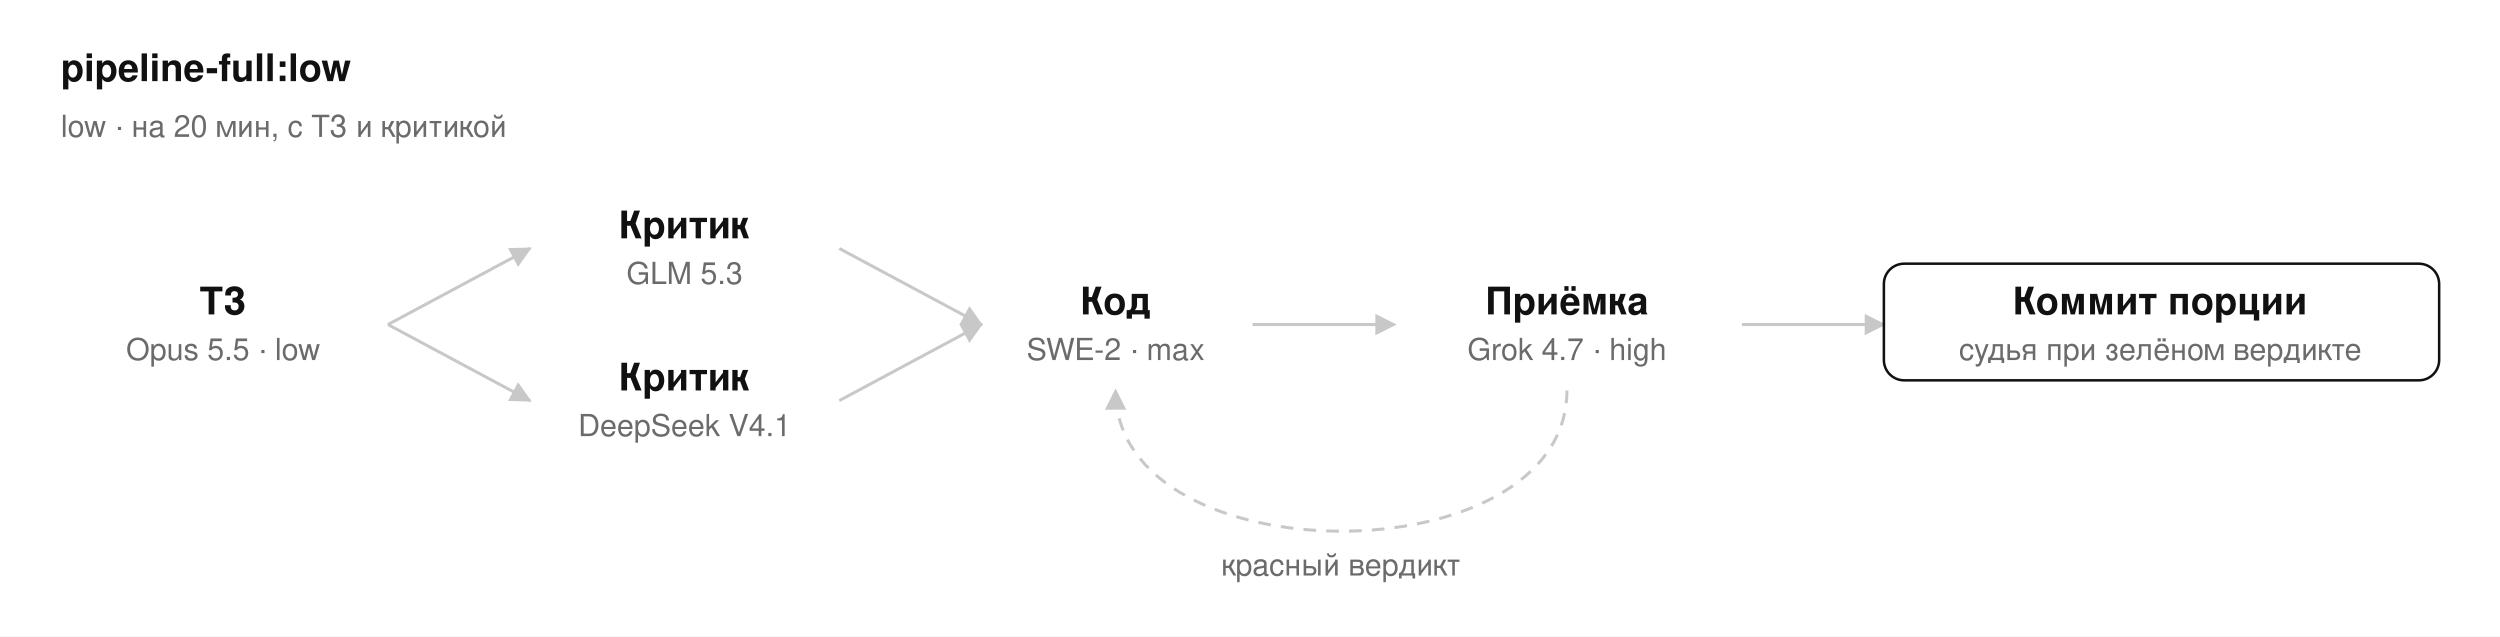
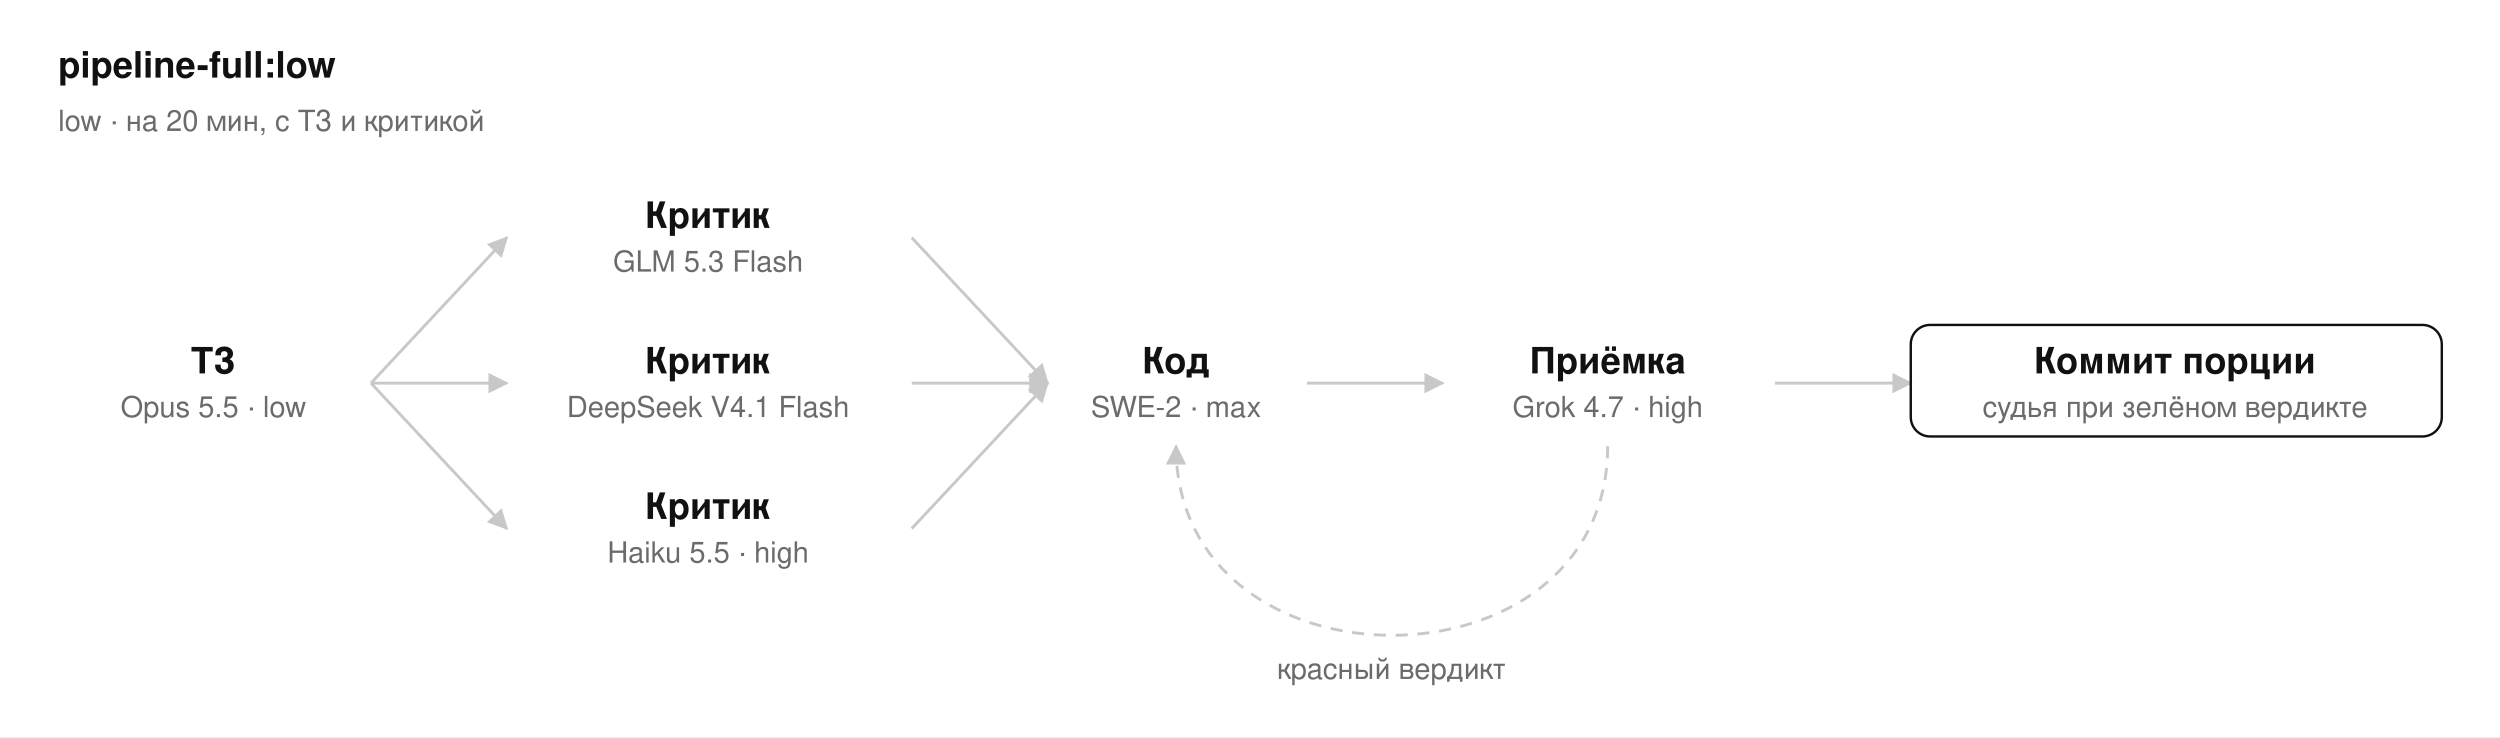
- <svg xmlns="http://www.w3.org/2000/svg" width="986" height="251" viewBox="0 0 986 251" font-family="-apple-system, 'Segoe UI', Helvetica, Arial, sans-serif">
+ <svg xmlns="http://www.w3.org/2000/svg" width="1031" height="304" viewBox="0 0 1031 304" font-family="-apple-system, 'Segoe UI', Helvetica, Arial, sans-serif">
  <defs>
    <marker id="arrow" viewBox="0 0 10 10" refX="9" refY="5" markerWidth="7" markerHeight="7" orient="auto-start-reverse">
      <path d="M0 0L10 5L0 10z" fill="#c8c8c8" />
    </marker>
  </defs>
  <rect width="100%" height="100%" fill="#fff" />
  <text x="24" y="32" text-anchor="start" font-size="15" font-weight="700" fill="#111">pipeline-full:low</text>
  <text x="24" y="54" text-anchor="start" font-size="12" fill="#6b6b6b">low · на 20 мин, с ТЗ и критикой</text>
-   <line x1="153" y1="128" x2="209" y2="98" stroke="#c8c8c8" stroke-width="1.2" marker-end="url(#arrow)" />
-   <line x1="153" y1="128" x2="209" y2="158" stroke="#c8c8c8" stroke-width="1.2" marker-end="url(#arrow)" />
-   <line x1="331" y1="98" x2="387" y2="128" stroke="#c8c8c8" stroke-width="1.2" marker-end="url(#arrow)" />
-   <line x1="331" y1="158" x2="387" y2="128" stroke="#c8c8c8" stroke-width="1.2" marker-end="url(#arrow)" />
-   <line x1="494" y1="128" x2="550" y2="128" stroke="#c8c8c8" stroke-width="1.2" marker-end="url(#arrow)" />
-   <line x1="687" y1="128" x2="743" y2="128" stroke="#c8c8c8" stroke-width="1.2" marker-end="url(#arrow)" />
-   <text x="88" y="124" text-anchor="middle" font-size="15" font-weight="700" fill="#111">ТЗ</text>
-   <text x="88" y="142" text-anchor="middle" font-size="12" fill="#6b6b6b">Opus 5.5 · low</text>
-   <text x="270" y="94" text-anchor="middle" font-size="15" font-weight="700" fill="#111">Критик</text>
-   <text x="270" y="112" text-anchor="middle" font-size="12" fill="#6b6b6b">GLM 5.3</text>
-   <text x="270" y="154" text-anchor="middle" font-size="15" font-weight="700" fill="#111">Критик</text>
-   <text x="270" y="172" text-anchor="middle" font-size="12" fill="#6b6b6b">DeepSeek V4.1</text>
-   <text x="440" y="124" text-anchor="middle" font-size="15" font-weight="700" fill="#111">Код</text>
-   <text x="440" y="142" text-anchor="middle" font-size="12" fill="#6b6b6b">SWE-2 · max</text>
-   <text x="618" y="124" text-anchor="middle" font-size="15" font-weight="700" fill="#111">Приёмка</text>
-   <text x="618" y="142" text-anchor="middle" font-size="12" fill="#6b6b6b">Grok 4.7 · high</text>
-   <rect x="743" y="104" width="219" height="46" rx="8" fill="none" stroke="#111" stroke-width="1" />
-   <text x="852" y="124" text-anchor="middle" font-size="15" font-weight="700" fill="#111">Коммит порции</text>
-   <text x="852" y="142" text-anchor="middle" font-size="12" fill="#6b6b6b">судья при зелёном вердикте</text>
-   <path d="M618 154 C618 228 440 228 440 154" fill="none" stroke="#c8c8c8" stroke-width="1.2" stroke-dasharray="5 4" marker-end="url(#arrow)" />
-   <text x="529" y="227" text-anchor="middle" font-size="12" fill="#6b6b6b">красный вердикт</text>
+   <line x1="153" y1="158" x2="209" y2="98" stroke="#c8c8c8" stroke-width="1.2" marker-end="url(#arrow)" />
+   <line x1="153" y1="158" x2="209" y2="158" stroke="#c8c8c8" stroke-width="1.2" marker-end="url(#arrow)" />
+   <line x1="153" y1="158" x2="209" y2="218" stroke="#c8c8c8" stroke-width="1.2" marker-end="url(#arrow)" />
+   <line x1="376" y1="98" x2="432" y2="158" stroke="#c8c8c8" stroke-width="1.2" marker-end="url(#arrow)" />
+   <line x1="376" y1="158" x2="432" y2="158" stroke="#c8c8c8" stroke-width="1.2" marker-end="url(#arrow)" />
+   <line x1="376" y1="218" x2="432" y2="158" stroke="#c8c8c8" stroke-width="1.2" marker-end="url(#arrow)" />
+   <line x1="539" y1="158" x2="595" y2="158" stroke="#c8c8c8" stroke-width="1.2" marker-end="url(#arrow)" />
+   <line x1="732" y1="158" x2="788" y2="158" stroke="#c8c8c8" stroke-width="1.2" marker-end="url(#arrow)" />
+   <text x="88" y="154" text-anchor="middle" font-size="15" font-weight="700" fill="#111">ТЗ</text>
+   <text x="88" y="172" text-anchor="middle" font-size="12" fill="#6b6b6b">Opus 5.5 · low</text>
+   <text x="292" y="94" text-anchor="middle" font-size="15" font-weight="700" fill="#111">Критик</text>
+   <text x="292" y="112" text-anchor="middle" font-size="12" fill="#6b6b6b">GLM 5.3 Flash</text>
+   <text x="292" y="154" text-anchor="middle" font-size="15" font-weight="700" fill="#111">Критик</text>
+   <text x="292" y="172" text-anchor="middle" font-size="12" fill="#6b6b6b">DeepSeek V4.1 Flash</text>
+   <text x="292" y="214" text-anchor="middle" font-size="15" font-weight="700" fill="#111">Критик</text>
+   <text x="292" y="232" text-anchor="middle" font-size="12" fill="#6b6b6b">Haiku 5.5 · high</text>
+   <text x="485" y="154" text-anchor="middle" font-size="15" font-weight="700" fill="#111">Код</text>
+   <text x="485" y="172" text-anchor="middle" font-size="12" fill="#6b6b6b">SWE-2 · max</text>
+   <text x="663" y="154" text-anchor="middle" font-size="15" font-weight="700" fill="#111">Приёмка</text>
+   <text x="663" y="172" text-anchor="middle" font-size="12" fill="#6b6b6b">Grok 4.7 · high</text>
+   <rect x="788" y="134" width="219" height="46" rx="8" fill="none" stroke="#111" stroke-width="1" />
+   <text x="897" y="154" text-anchor="middle" font-size="15" font-weight="700" fill="#111">Коммит порции</text>
+   <text x="897" y="172" text-anchor="middle" font-size="12" fill="#6b6b6b">судья при зелёном вердикте</text>
+   <path d="M663 184 C663 288 485 288 485 184" fill="none" stroke="#c8c8c8" stroke-width="1.2" stroke-dasharray="5 4" marker-end="url(#arrow)" />
+   <text x="574" y="280" text-anchor="middle" font-size="12" fill="#6b6b6b">красный вердикт</text>
</svg>
